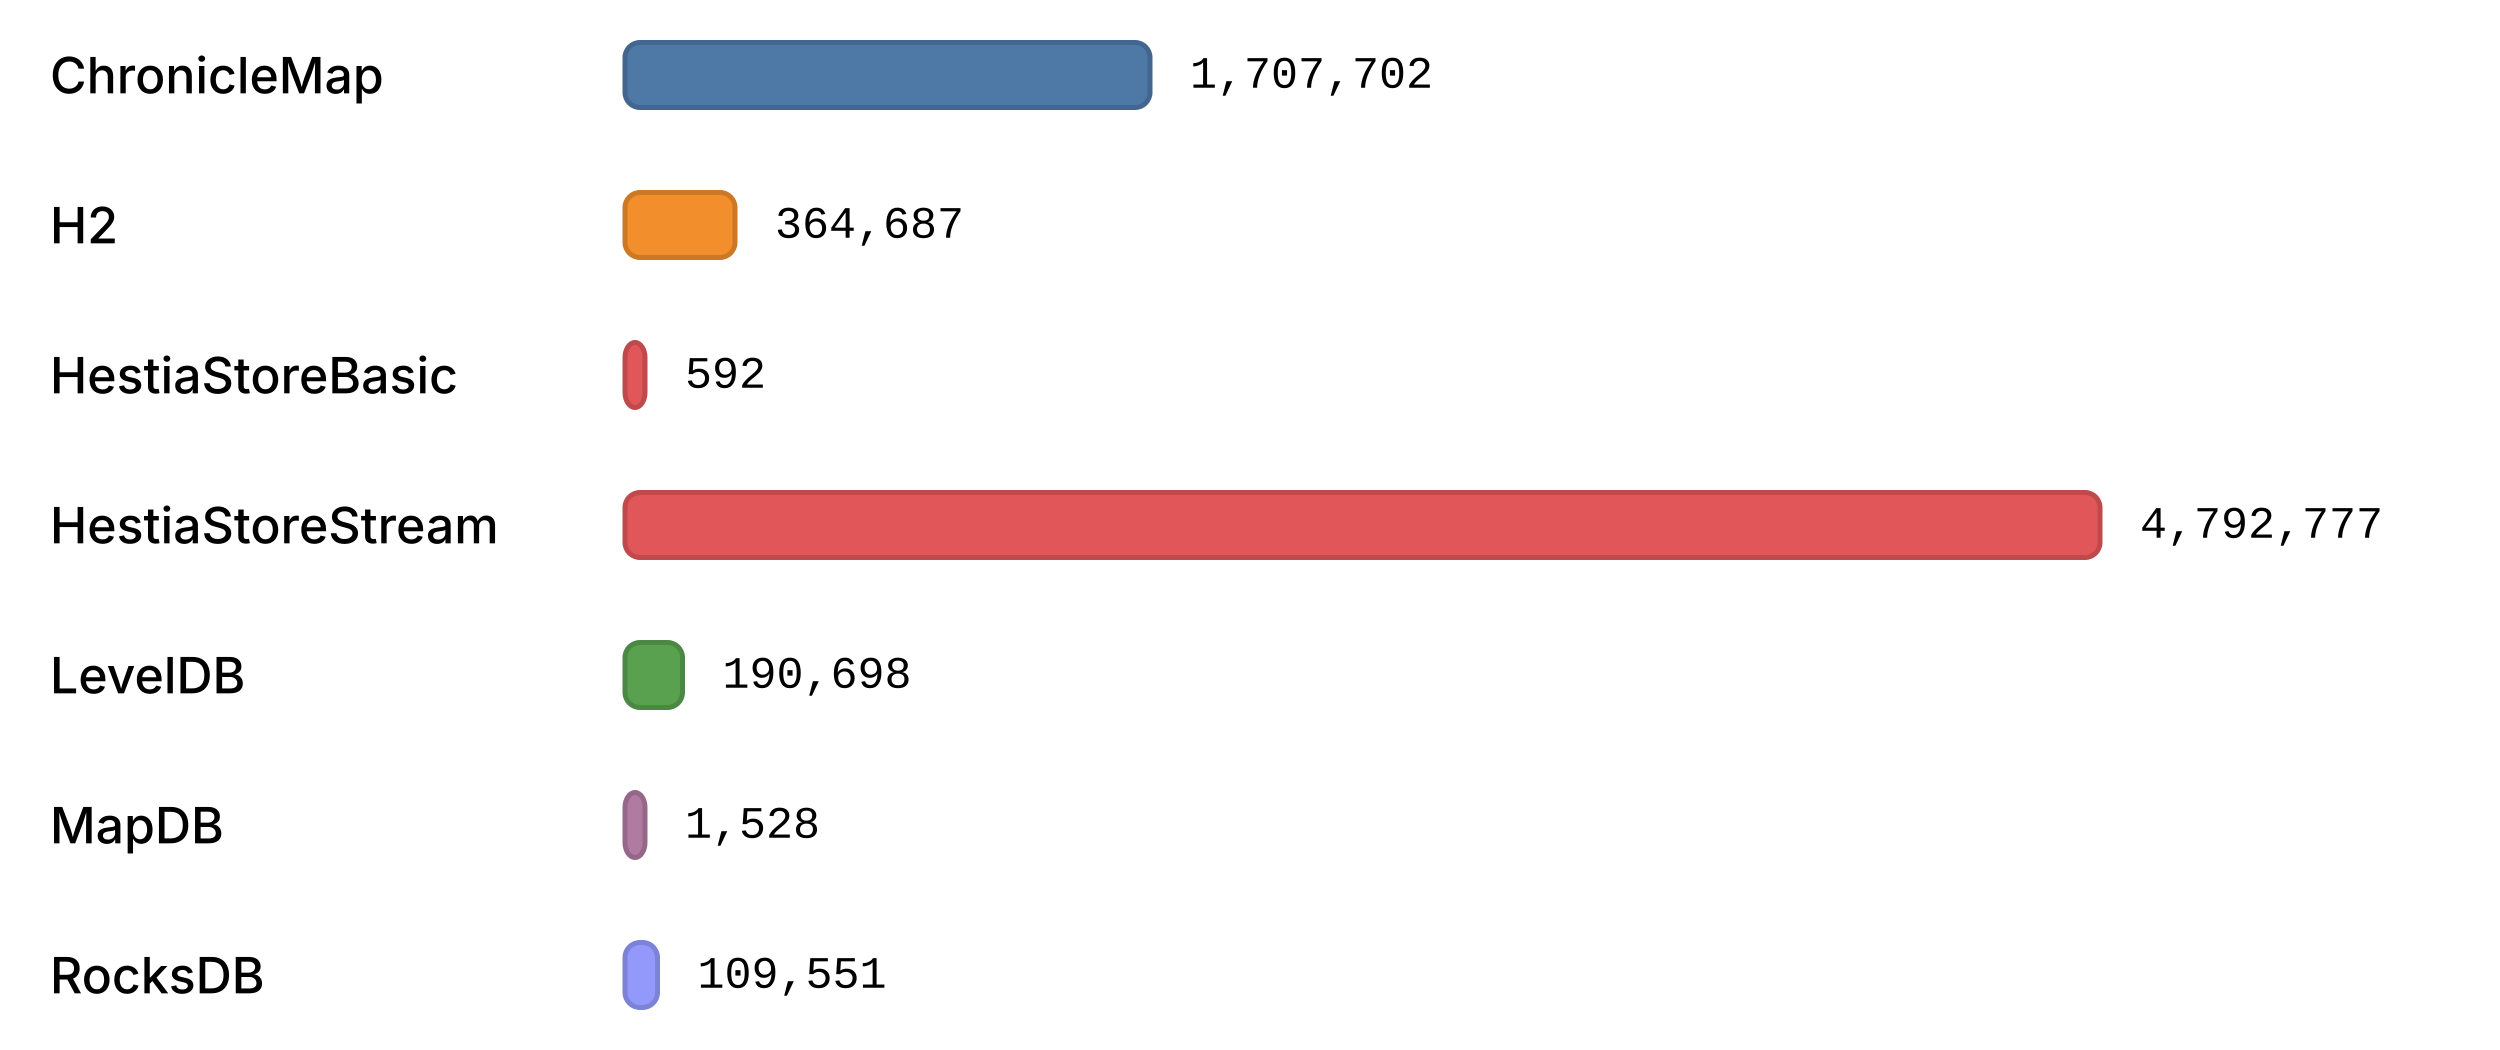
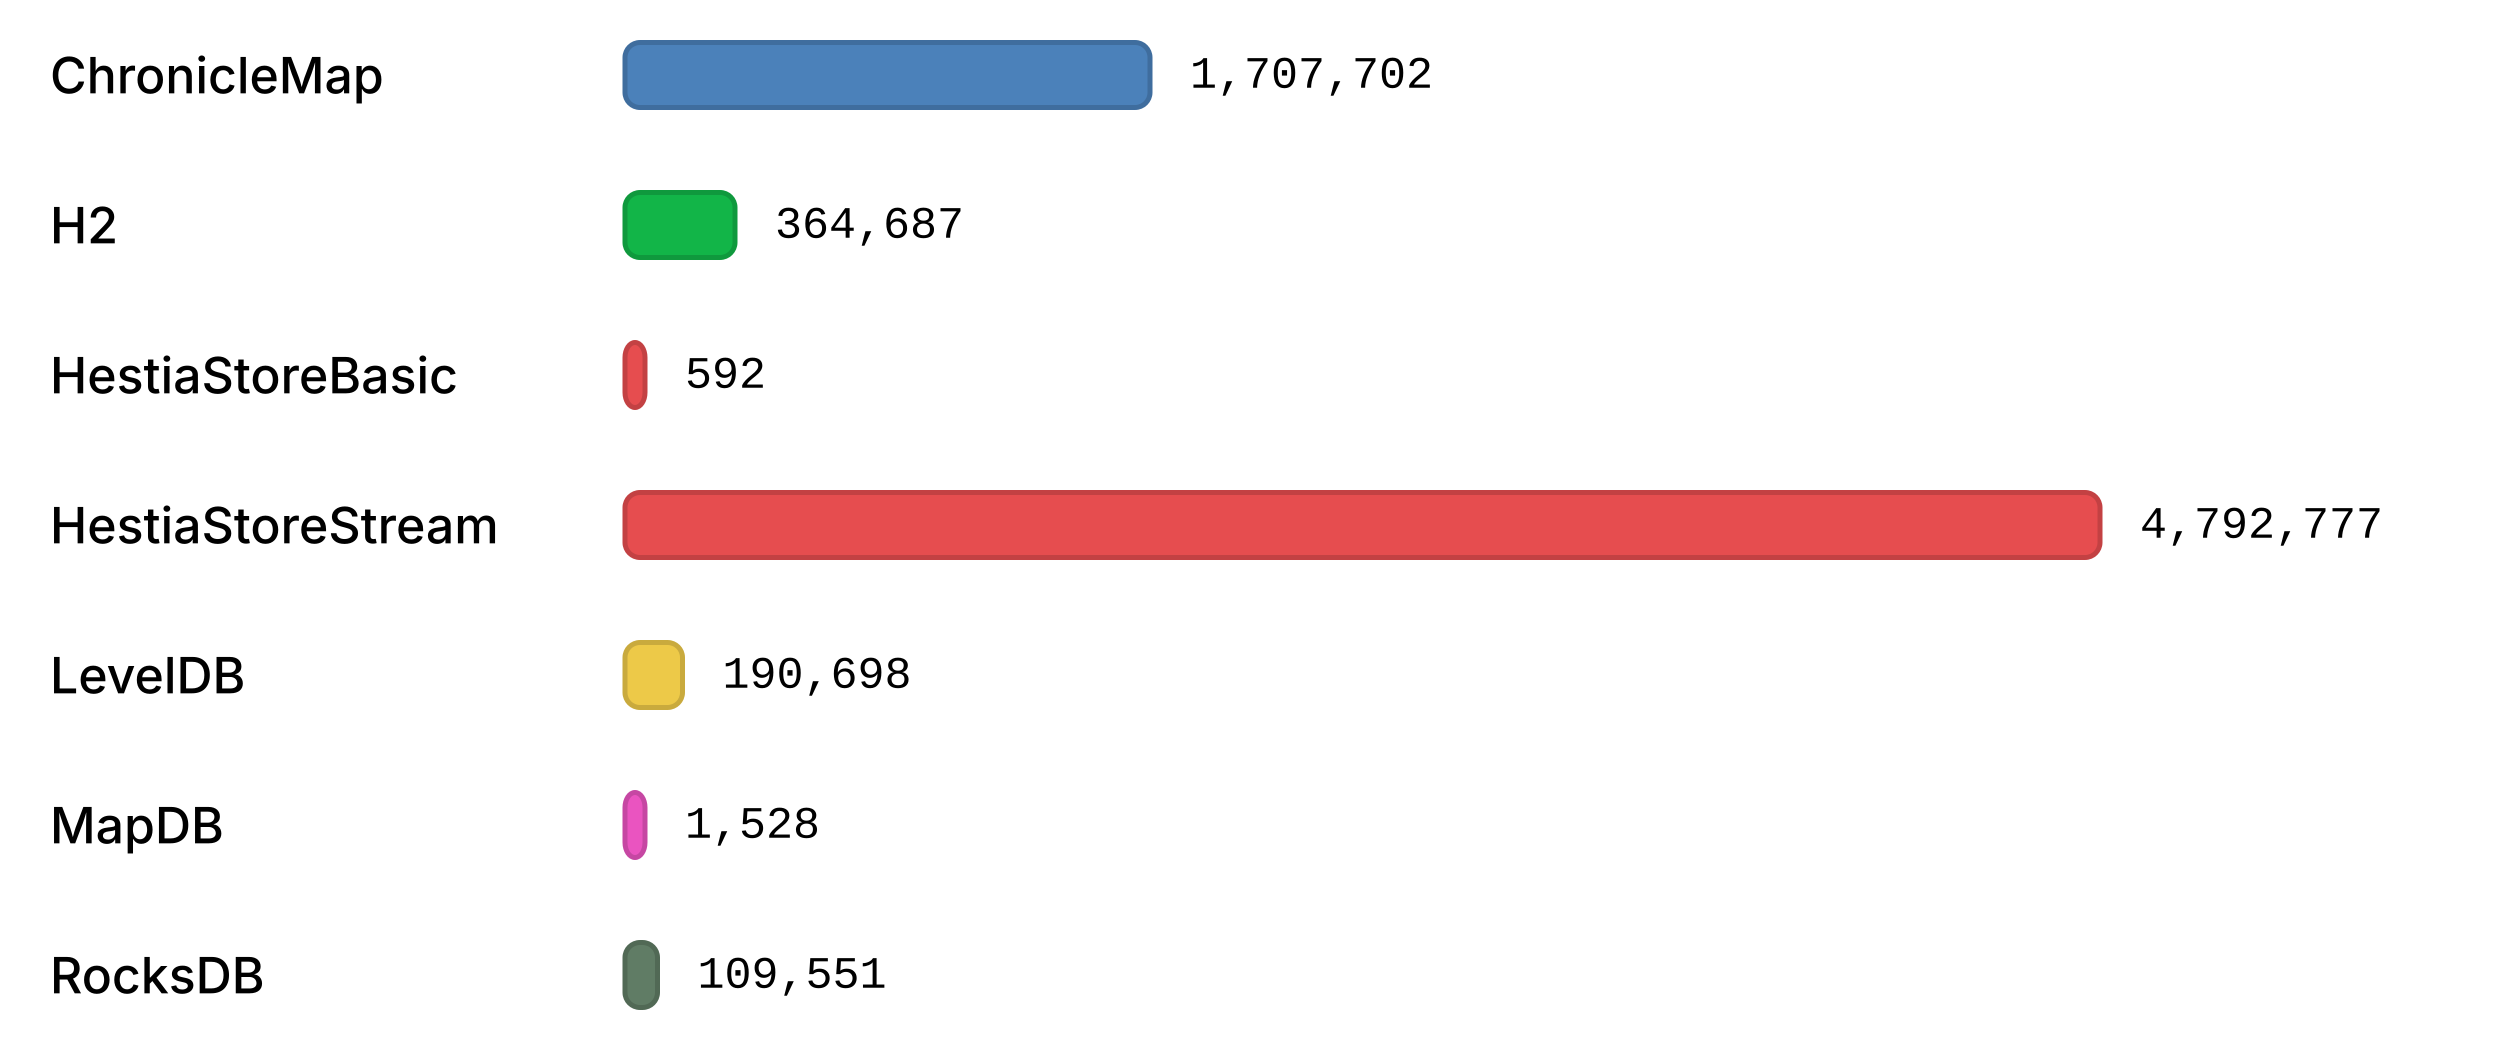
<svg xmlns="http://www.w3.org/2000/svg" width="1000" height="420" viewBox="0 0 1000 420">
  <style>
        text { fill: currentColor; dominant-baseline: middle; }
        .label { font: 500 20px "Inter", "Helvetica Neue", Arial, sans-serif; }
        .value { font: 18px "IBM Plex Mono", "Courier New", monospace; }
    </style>
  <rect x="0" y="10" width="1000" height="40" fill="rgba(255,255,255,0.15)" />
  <text class="label" x="20" y="30">ChronicleMap</text>
-   <rect x="250" y="17" width="210" height="26" rx="6" ry="6" fill="#4E79A7" stroke="#42668D" stroke-width="2" />
+   <rect x="250" y="17" width="210" height="26" rx="6" ry="6" fill="#4b81ba" stroke="#3F6D9E" stroke-width="2" />
  <text class="value" x="476" y="30">1,707,702</text>
  <rect x="0" y="70" width="1000" height="40" fill="rgba(255,255,255,0.15)" />
  <text class="label" x="20" y="90">H2</text>
-   <rect x="250" y="77" width="44" height="26" rx="6" ry="6" fill="#F28E2B" stroke="#CD7824" stroke-width="2" />
+   <rect x="250" y="77" width="44" height="26" rx="6" ry="6" fill="#12b548" stroke="#0F993D" stroke-width="2" />
  <text class="value" x="310" y="90">364,687</text>
  <rect x="0" y="130" width="1000" height="40" fill="rgba(255,255,255,0.15)" />
  <text class="label" x="20" y="150">HestiaStoreBasic</text>
-   <rect x="250" y="137" width="8" height="26" rx="6" ry="6" fill="#E15759" stroke="#BF494B" stroke-width="2" />
+   <rect x="250" y="137" width="8" height="26" rx="6" ry="6" fill="#e64d4f" stroke="#C34143" stroke-width="2" />
  <text class="value" x="274" y="150">592</text>
  <rect x="0" y="190" width="1000" height="40" fill="rgba(255,255,255,0.15)" />
  <text class="label" x="20" y="210">HestiaStoreStream</text>
-   <rect x="250" y="197" width="590" height="26" rx="6" ry="6" fill="#E15759" stroke="#BF494B" stroke-width="2" />
+   <rect x="250" y="197" width="590" height="26" rx="6" ry="6" fill="#e64d4f" stroke="#C34143" stroke-width="2" />
  <text class="value" x="856" y="210">4,792,777</text>
  <rect x="0" y="250" width="1000" height="40" fill="rgba(255,255,255,0.15)" />
  <text class="label" x="20" y="270">LevelDB</text>
-   <rect x="250" y="257" width="23" height="26" rx="6" ry="6" fill="#59A14F" stroke="#4B8843" stroke-width="2" />
+   <rect x="250" y="257" width="23" height="26" rx="6" ry="6" fill="#EDC948" stroke="#C9AA3D" stroke-width="2" />
  <text class="value" x="289" y="270">190,698</text>
  <rect x="0" y="310" width="1000" height="40" fill="rgba(255,255,255,0.15)" />
  <text class="label" x="20" y="330">MapDB</text>
-   <rect x="250" y="317" width="8" height="26" rx="6" ry="6" fill="#B07AA1" stroke="#956788" stroke-width="2" />
+   <rect x="250" y="317" width="8" height="26" rx="6" ry="6" fill="#ea54c0" stroke="#C647A3" stroke-width="2" />
  <text class="value" x="274" y="330">1,528</text>
  <rect x="0" y="370" width="1000" height="40" fill="rgba(255,255,255,0.15)" />
  <text class="label" x="20" y="390">RocksDB</text>
-   <rect x="250" y="377" width="13" height="26" rx="6" ry="6" fill="#9299fb" stroke="#7C82D5" stroke-width="2" />
+   <rect x="250" y="377" width="13" height="26" rx="6" ry="6" fill="#607c65" stroke="#516955" stroke-width="2" />
  <text class="value" x="279" y="390">109,551</text>
</svg>
